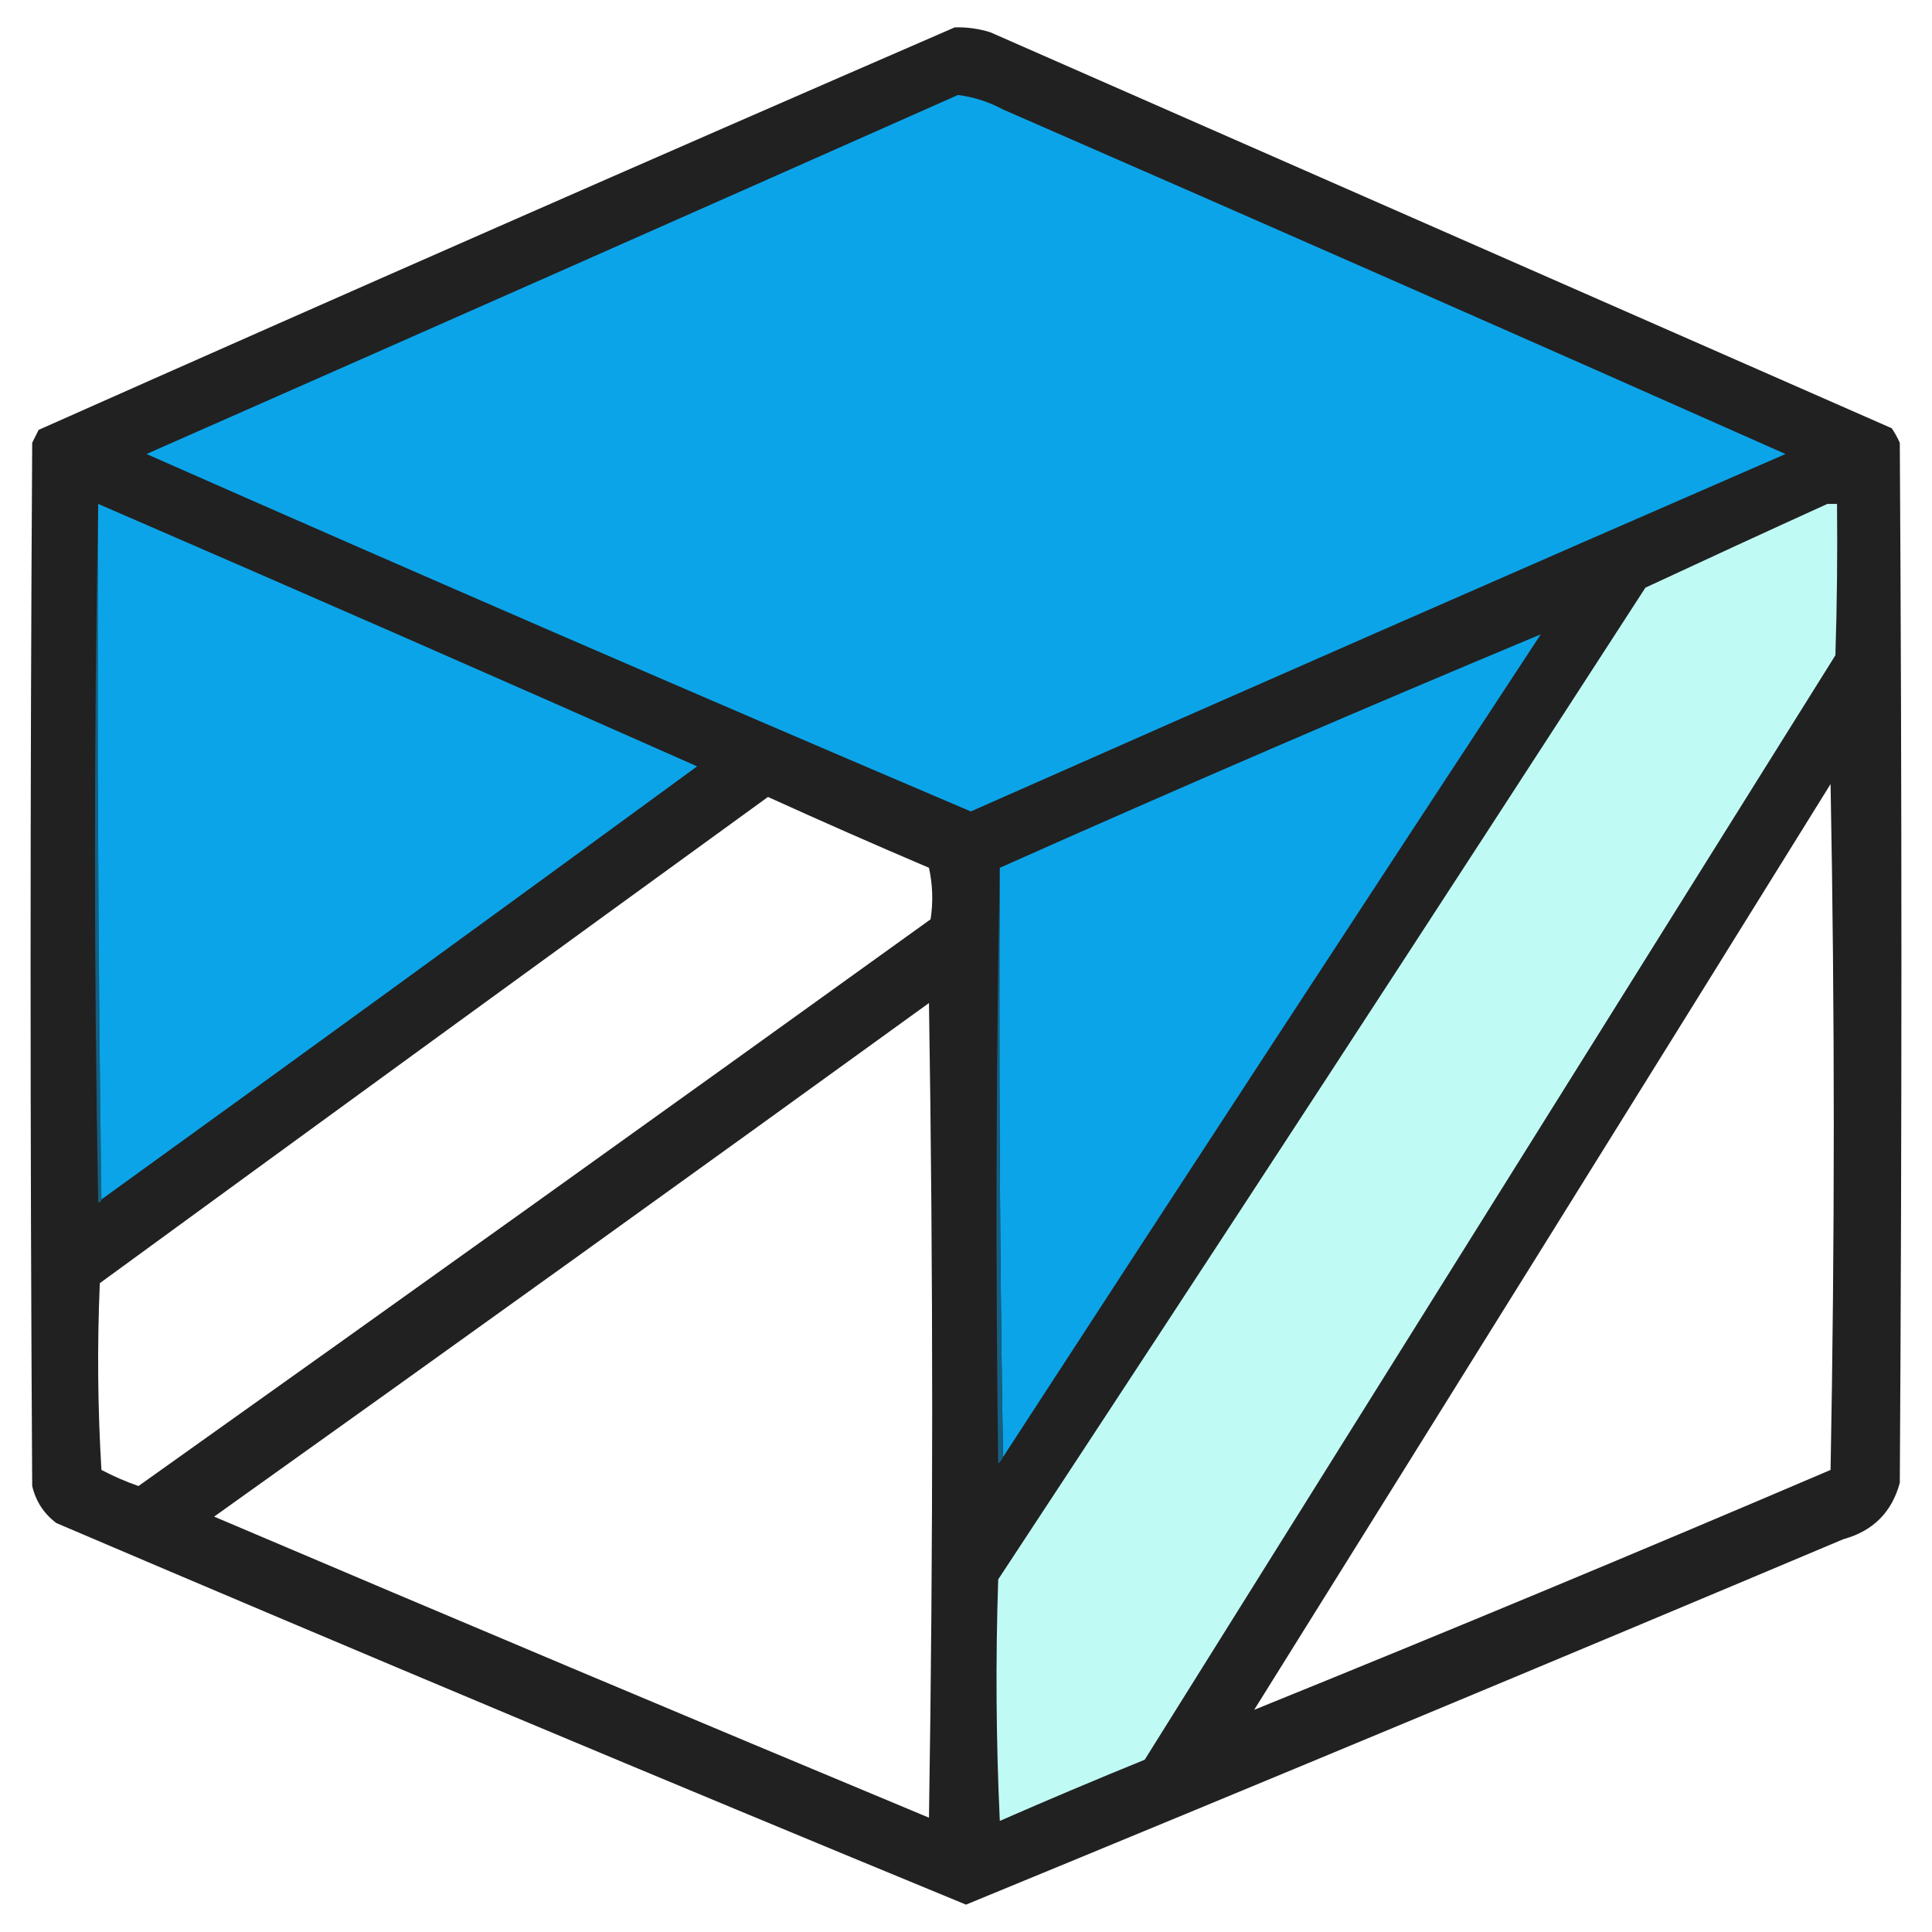
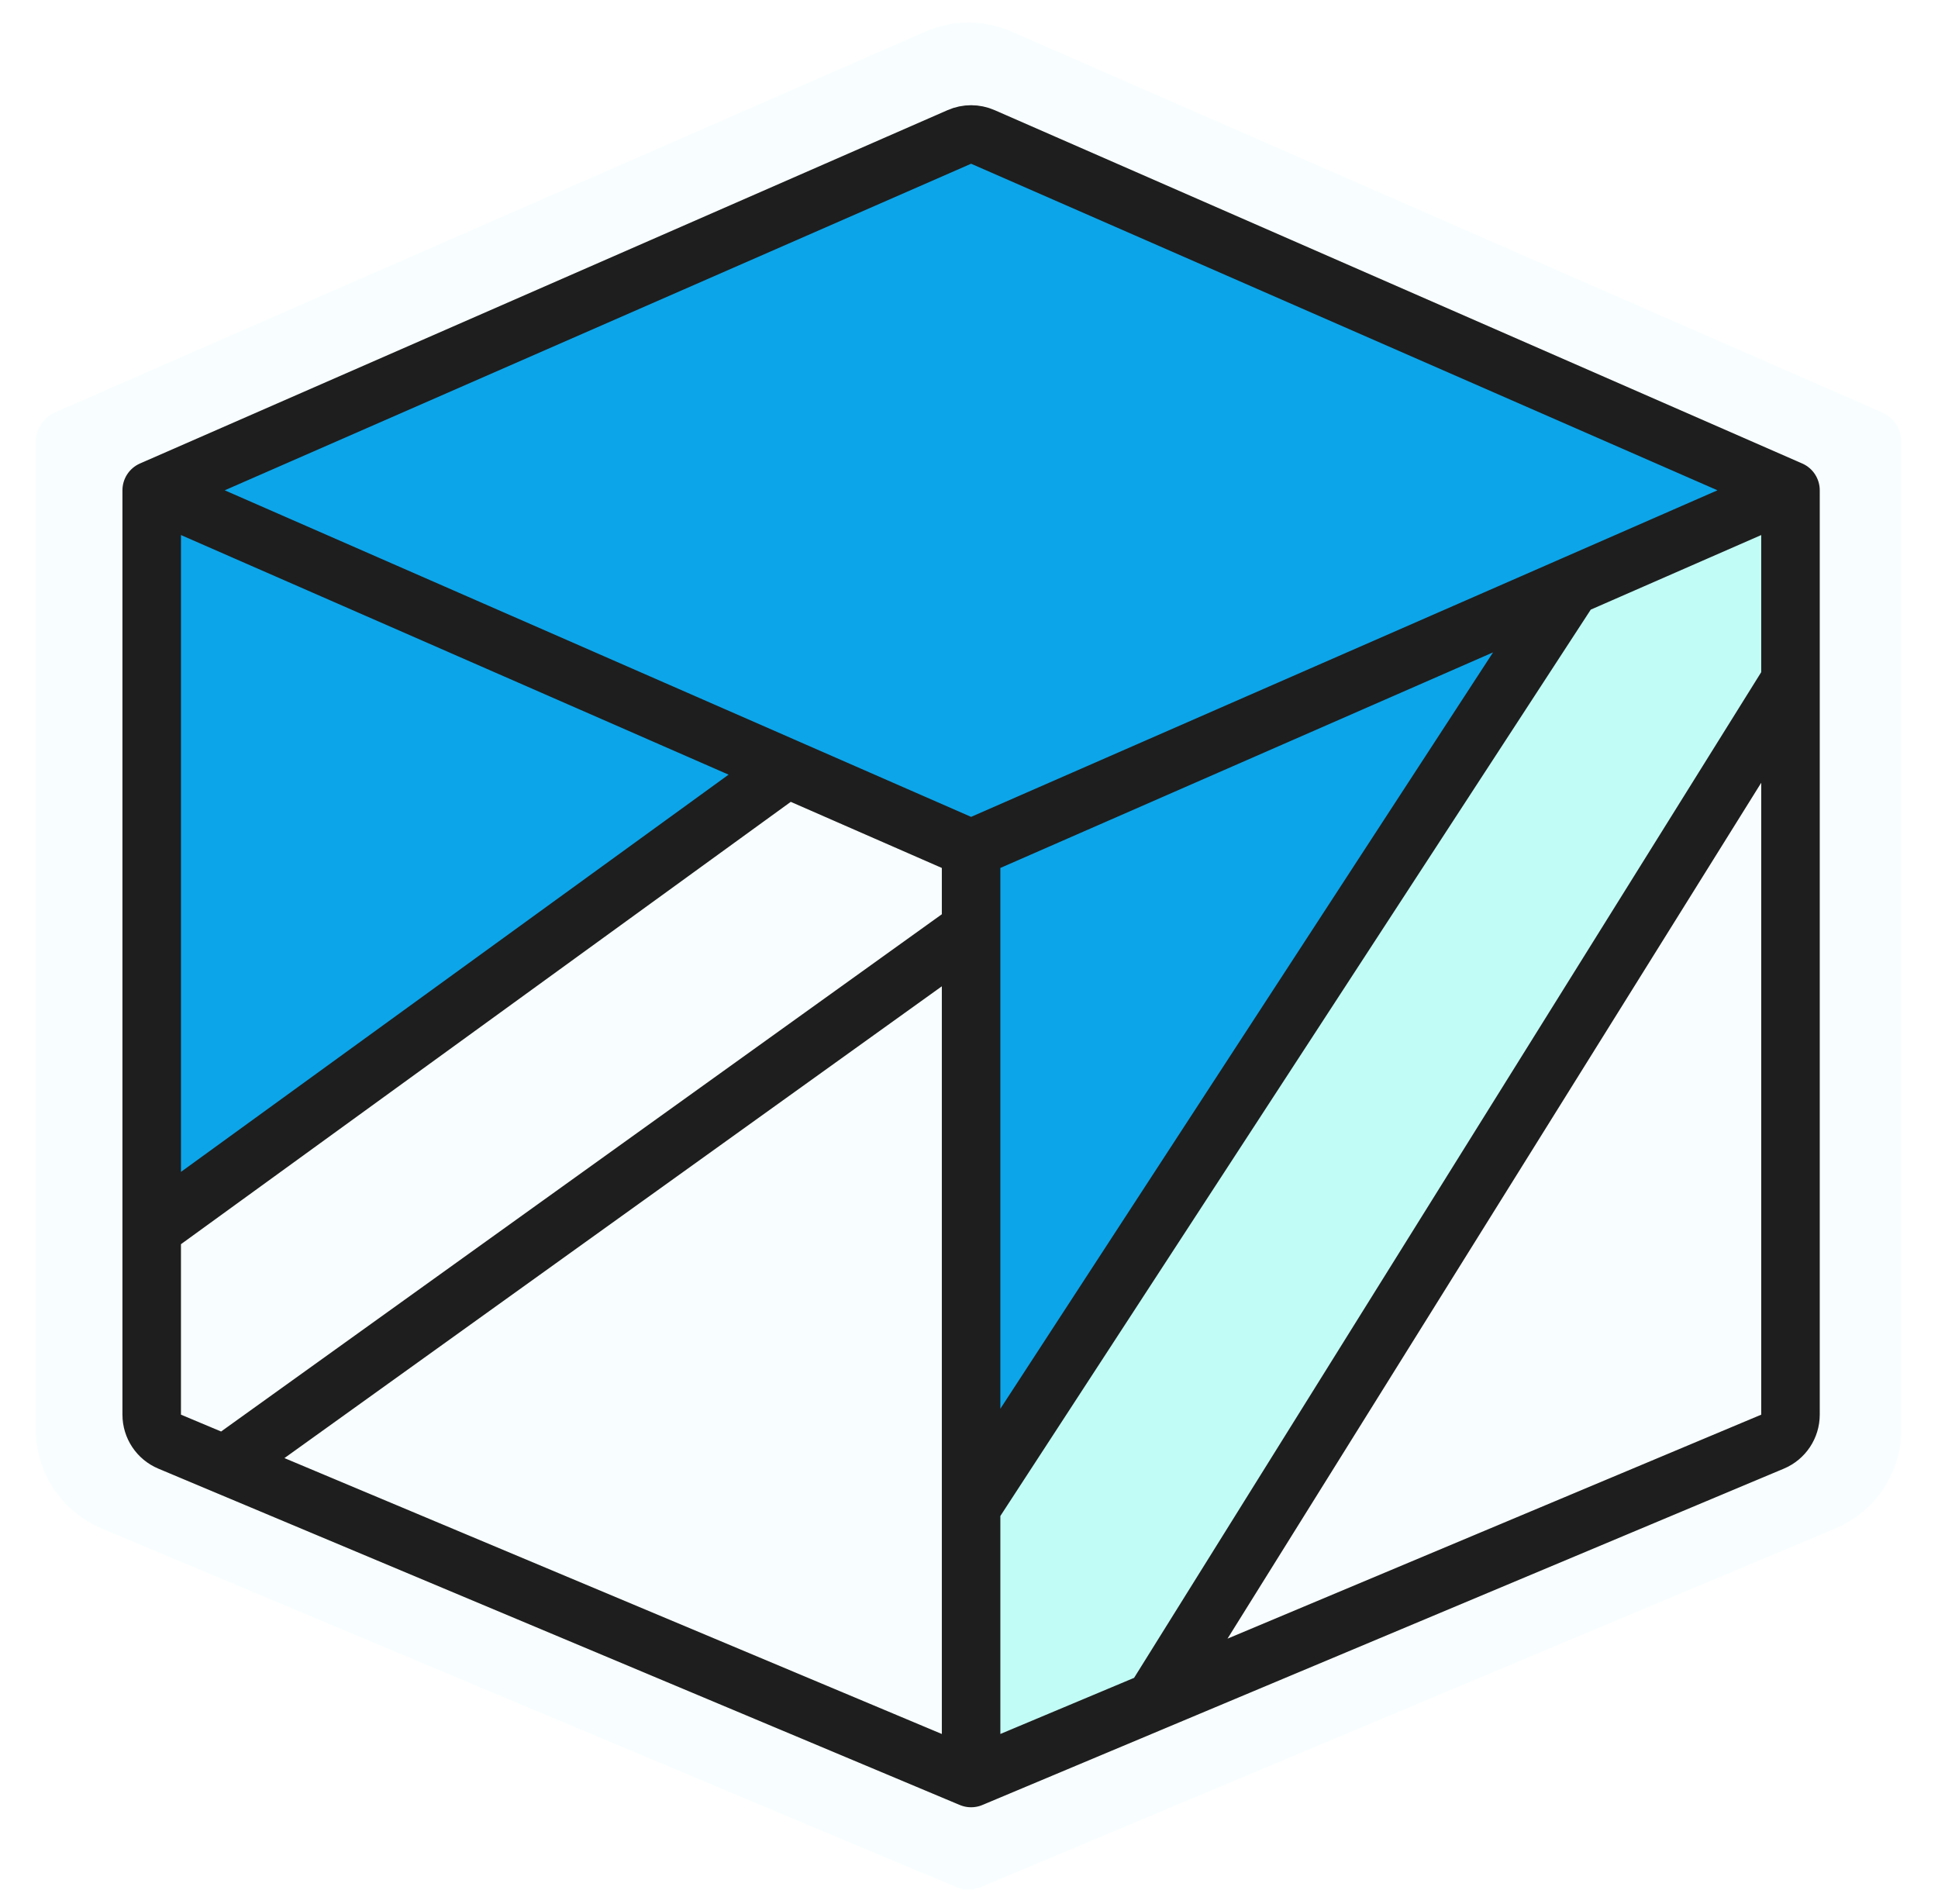
- <svg xmlns="http://www.w3.org/2000/svg" viewBox="617 450 600 600" width="600" height="600" style="shape-rendering:geometricPrecision; text-rendering:geometricPrecision; image-rendering:optimizeQuality; fill-rule:evenodd; clip-rule:evenodd">
-   <g>
-     <path style="opacity:0.986" fill="#1e1e1e" d="M 913.5,458.5 C 917.247,458.392 920.914,458.892 924.5,460C 1017.83,501 1111.17,542 1204.5,583C 1205.46,584.419 1206.29,585.919 1207,587.5C 1207.67,695.167 1207.67,802.833 1207,910.5C 1204.54,919.631 1198.7,925.465 1189.5,928C 1098.82,966.227 1007.98,1004.06 917,1041.5C 822.603,1002.59 728.436,963.089 634.5,923C 630.619,920.072 628.119,916.239 627,911.5C 626.333,803.5 626.333,695.5 627,587.5C 627.667,586.167 628.333,584.833 629,583.5C 723.742,541.373 818.575,499.707 913.5,458.5 Z M 1185.5,693.5 C 1186.83,764.334 1186.83,835.334 1185.5,906.5C 1125.95,931.951 1066.28,956.784 1006.5,981C 1066.3,885.223 1125.97,789.389 1185.5,693.5 Z M 855.5,697.5 C 872.054,705.021 888.721,712.354 905.5,719.5C 906.663,724.802 906.829,730.136 906,735.5C 824.159,794.418 742.159,853.084 660,911.5C 656.043,910.125 652.209,908.458 648.5,906.5C 647.334,887.175 647.167,867.842 648,848.5C 717.145,798.023 786.312,747.69 855.5,697.5 Z M 905.5,761.5 C 906.832,845.668 906.832,930.001 905.5,1014.5C 831.355,983.591 757.355,952.425 683.5,921C 757.743,868.057 831.743,814.89 905.5,761.5 Z" />
-   </g>
-   <g>
-     <path style="opacity:1" fill="#0ca4e8" d="M 914.5,479.5 C 919.428,480.128 924.095,481.628 928.5,484C 1009.65,519.409 1090.65,555.076 1171.5,591C 1087.05,627.725 1002.72,664.725 918.5,702C 833.045,665.614 747.712,628.614 662.5,591C 746.609,553.915 830.609,516.748 914.5,479.5 Z" />
-   </g>
-   <g>
-     <path style="opacity:1" fill="#156082" d="M 647.5,606.5 C 647.167,678.669 647.501,750.669 648.5,822.5C 648.44,823.043 648.107,823.376 647.5,823.5C 646.168,751.001 646.168,678.668 647.5,606.5 Z" />
-   </g>
-   <g>
-     <path style="opacity:1" fill="#0ca4e8" d="M 647.5,606.5 C 709.626,633.397 771.626,660.563 833.5,688C 771.955,733.052 710.288,777.885 648.5,822.5C 647.501,750.669 647.167,678.669 647.5,606.5 Z" />
-   </g>
-   <g>
-     <path style="opacity:1" fill="#c0faf4" d="M 1184.5,606.5 C 1185.5,606.5 1186.5,606.5 1187.5,606.5C 1187.67,622.17 1187.5,637.837 1187,653.5C 1115.5,767.833 1044,882.167 972.5,996.5C 957.418,1002.64 942.418,1008.97 927.5,1015.5C 926.334,990.507 926.167,965.507 927,940.5C 994.393,838.103 1061.39,735.437 1128,632.5C 1146.84,623.726 1165.67,615.059 1184.5,606.5 Z" />
-   </g>
-   <g>
-     <path style="opacity:1" fill="#0ca4e8" d="M 928.5,902.5 C 927.501,841.669 927.168,780.669 927.5,719.5C 983.308,694.629 1039.31,670.462 1095.5,647C 1039.61,732.049 983.944,817.216 928.5,902.5 Z" />
-   </g>
-   <g>
-     <path style="opacity:1" fill="#156082" d="M 927.5,719.5 C 927.168,780.669 927.501,841.669 928.5,902.5C 928.217,903.289 927.717,903.956 927,904.5C 926.168,842.665 926.335,780.999 927.5,719.5 Z" />
-   </g>
+ <svg xmlns="http://www.w3.org/2000/svg" width="284" height="279" fill="none" viewBox="0 0 284 279">
+   <path fill="#f8feff" d="M146.357 8.935a11.03 11.03 0 0 0-8.843 0L9.936 64.75l102.367 44.786 29.633 12.964 96.642-42.281 35.358-15.469z" />
+   <path fill="#f8feff" d="M9.936 64.75v119.036l102.367-74.25zm228.642 15.469L141.936 122.5v106.071z" />
+   <path fill="#f8feff" d="M141.936 228.571v43.608l29.464-12.365L273.936 95.393V64.75l-35.358 15.469zm0 43.608V135.464L21.721 221.731z" />
+   <path fill="#f8feff" d="M9.936 183.786v25.665c0 4.444 2.665 8.453 6.763 10.173l5.022 2.107 120.215-86.267V122.5l-29.633-12.964zM171.4 259.814l95.772-40.19a11.03 11.03 0 0 0 6.764-10.173V95.393z" />
+   <path stroke="#f8feff" stroke-linecap="round" stroke-linejoin="round" stroke-width="9.429" d="M9.936 64.75 137.514 8.935a11.03 11.03 0 0 1 8.843 0L273.936 64.75m-264 0v119.036m0-119.036 102.367 44.786M273.936 64.75l-35.358 15.469m35.358-15.469v30.643m-132 176.786v-43.608m0 43.608 29.464-12.365m-29.464 12.365L21.721 221.731M141.936 122.5l96.642-42.281M141.936 122.5l-29.633-12.964m29.633 12.964v12.964m0 93.107 96.642-148.352M141.936 228.57v-93.107m29.464 124.35 95.772-40.19a11.03 11.03 0 0 0 6.764-10.173V95.393M171.4 259.814 273.936 95.393m-264 88.393v25.665c0 4.444 2.665 8.453 6.763 10.173l5.022 2.107M9.936 183.786l102.367-74.25M21.721 221.731l120.215-86.267" />
+   <path fill="#0ca5e9" d="M144.026 20.065a4.3 4.3 0 0 0-3.438 0L22.231 71.845l93.12 40.741 26.956 11.793 87.913-38.462 32.163-14.071zM22.231 71.846v108.283l93.12-67.543z" />
+   <path fill="#0ca5e9" d="m230.22 85.917-87.913 38.462v96.49z" />
+   <path fill="#c2fcf6" d="M142.307 220.869v39.668l26.803-11.248 93.273-149.568V71.846L230.22 85.917z" />
+   <path fill="#f8feff" d="M142.307 260.537V136.172L32.952 214.647z" />
+   <path fill="#f8feff" d="M22.231 180.129v27.167a4.29 4.29 0 0 0 2.63 3.955l8.091 3.396 109.355-78.475v-11.793l-26.956-11.793zm146.879 69.16 90.644-38.038a4.29 4.29 0 0 0 2.629-3.955V99.721z" />
+   <path stroke="#1e1e1e" stroke-linecap="round" stroke-linejoin="round" stroke-width="8.577" d="m22.231 71.846 118.357-51.782a4.3 4.3 0 0 1 3.438 0l118.357 51.782m-240.152 0v108.283m0-108.283 93.12 40.74m147.032-40.74L230.22 85.917m32.163-14.071V99.72M142.307 260.538V220.87m0 39.668 26.803-11.248m-26.803 11.248-109.355-45.89m109.355-90.268 87.913-38.462m-87.913 38.462-26.956-11.793m26.956 11.793v11.793m0 84.697L230.22 85.917M142.307 220.87v-84.697M169.11 249.29l90.644-38.038a4.29 4.29 0 0 0 2.629-3.955V99.721M169.11 249.289l93.273-149.568M22.231 180.129v27.167a4.29 4.29 0 0 0 2.63 3.955l8.091 3.396m-10.72-34.518 93.119-67.543M32.952 214.647l109.355-78.475" />
</svg>
